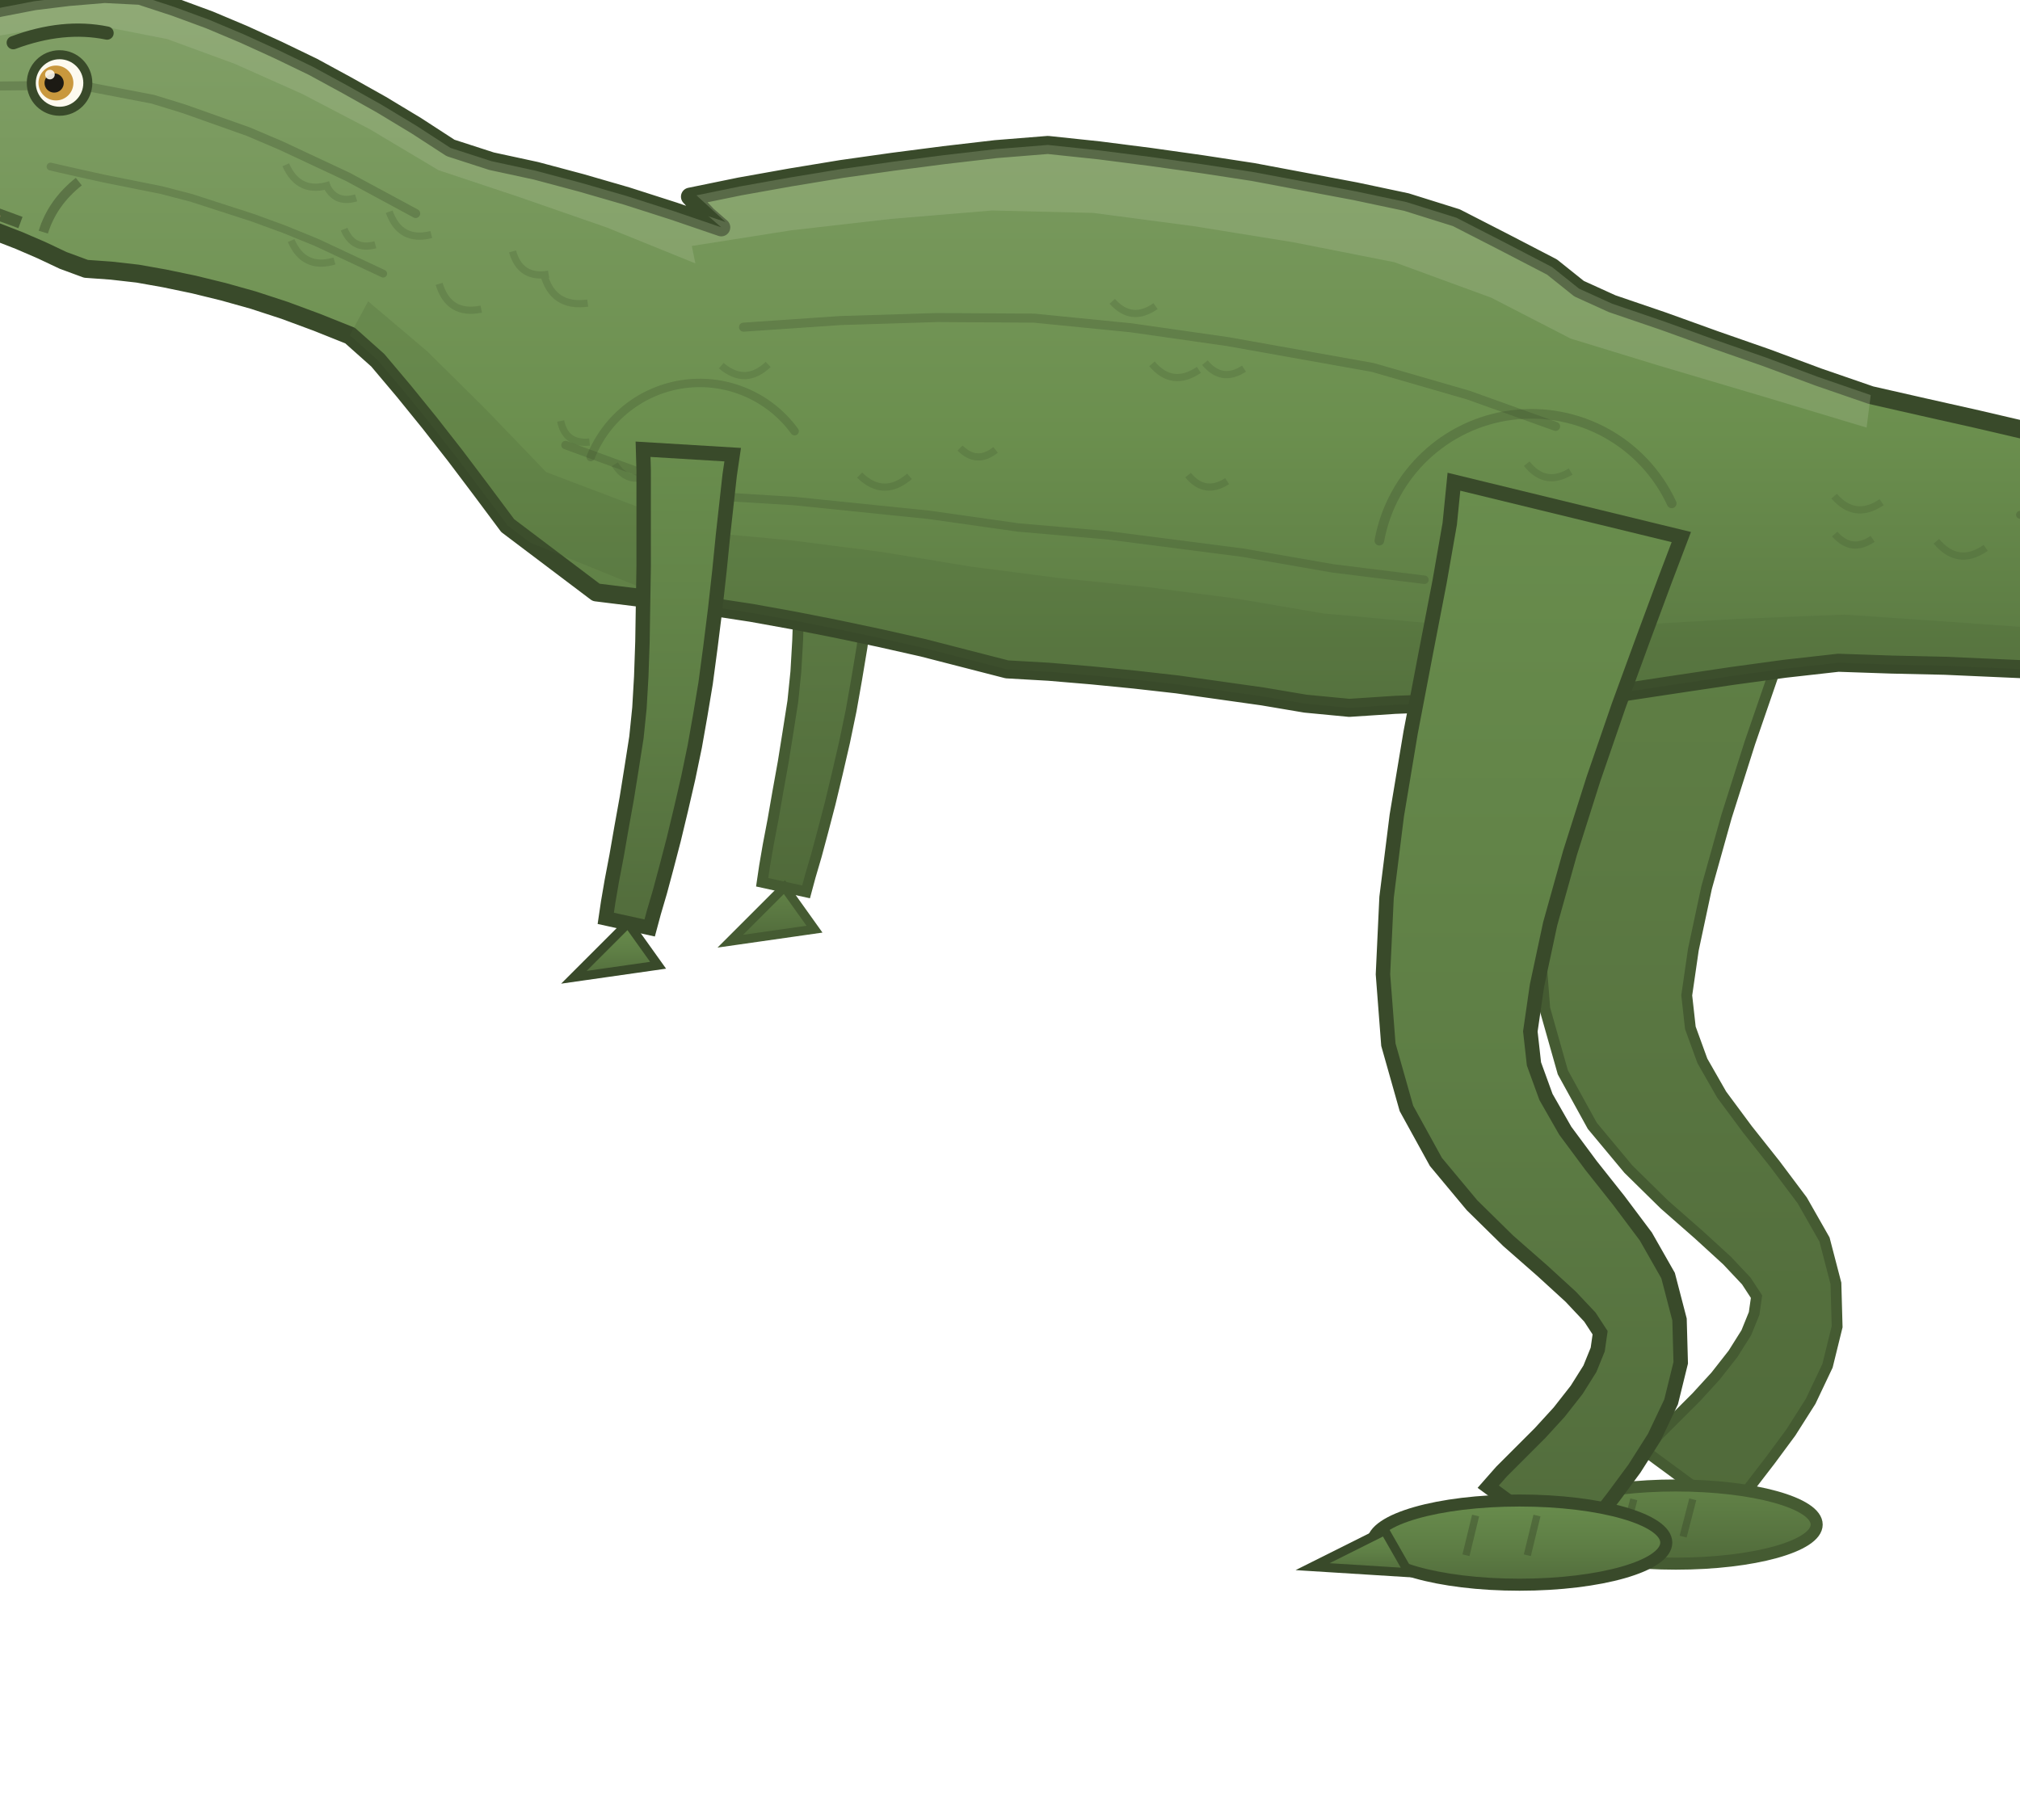
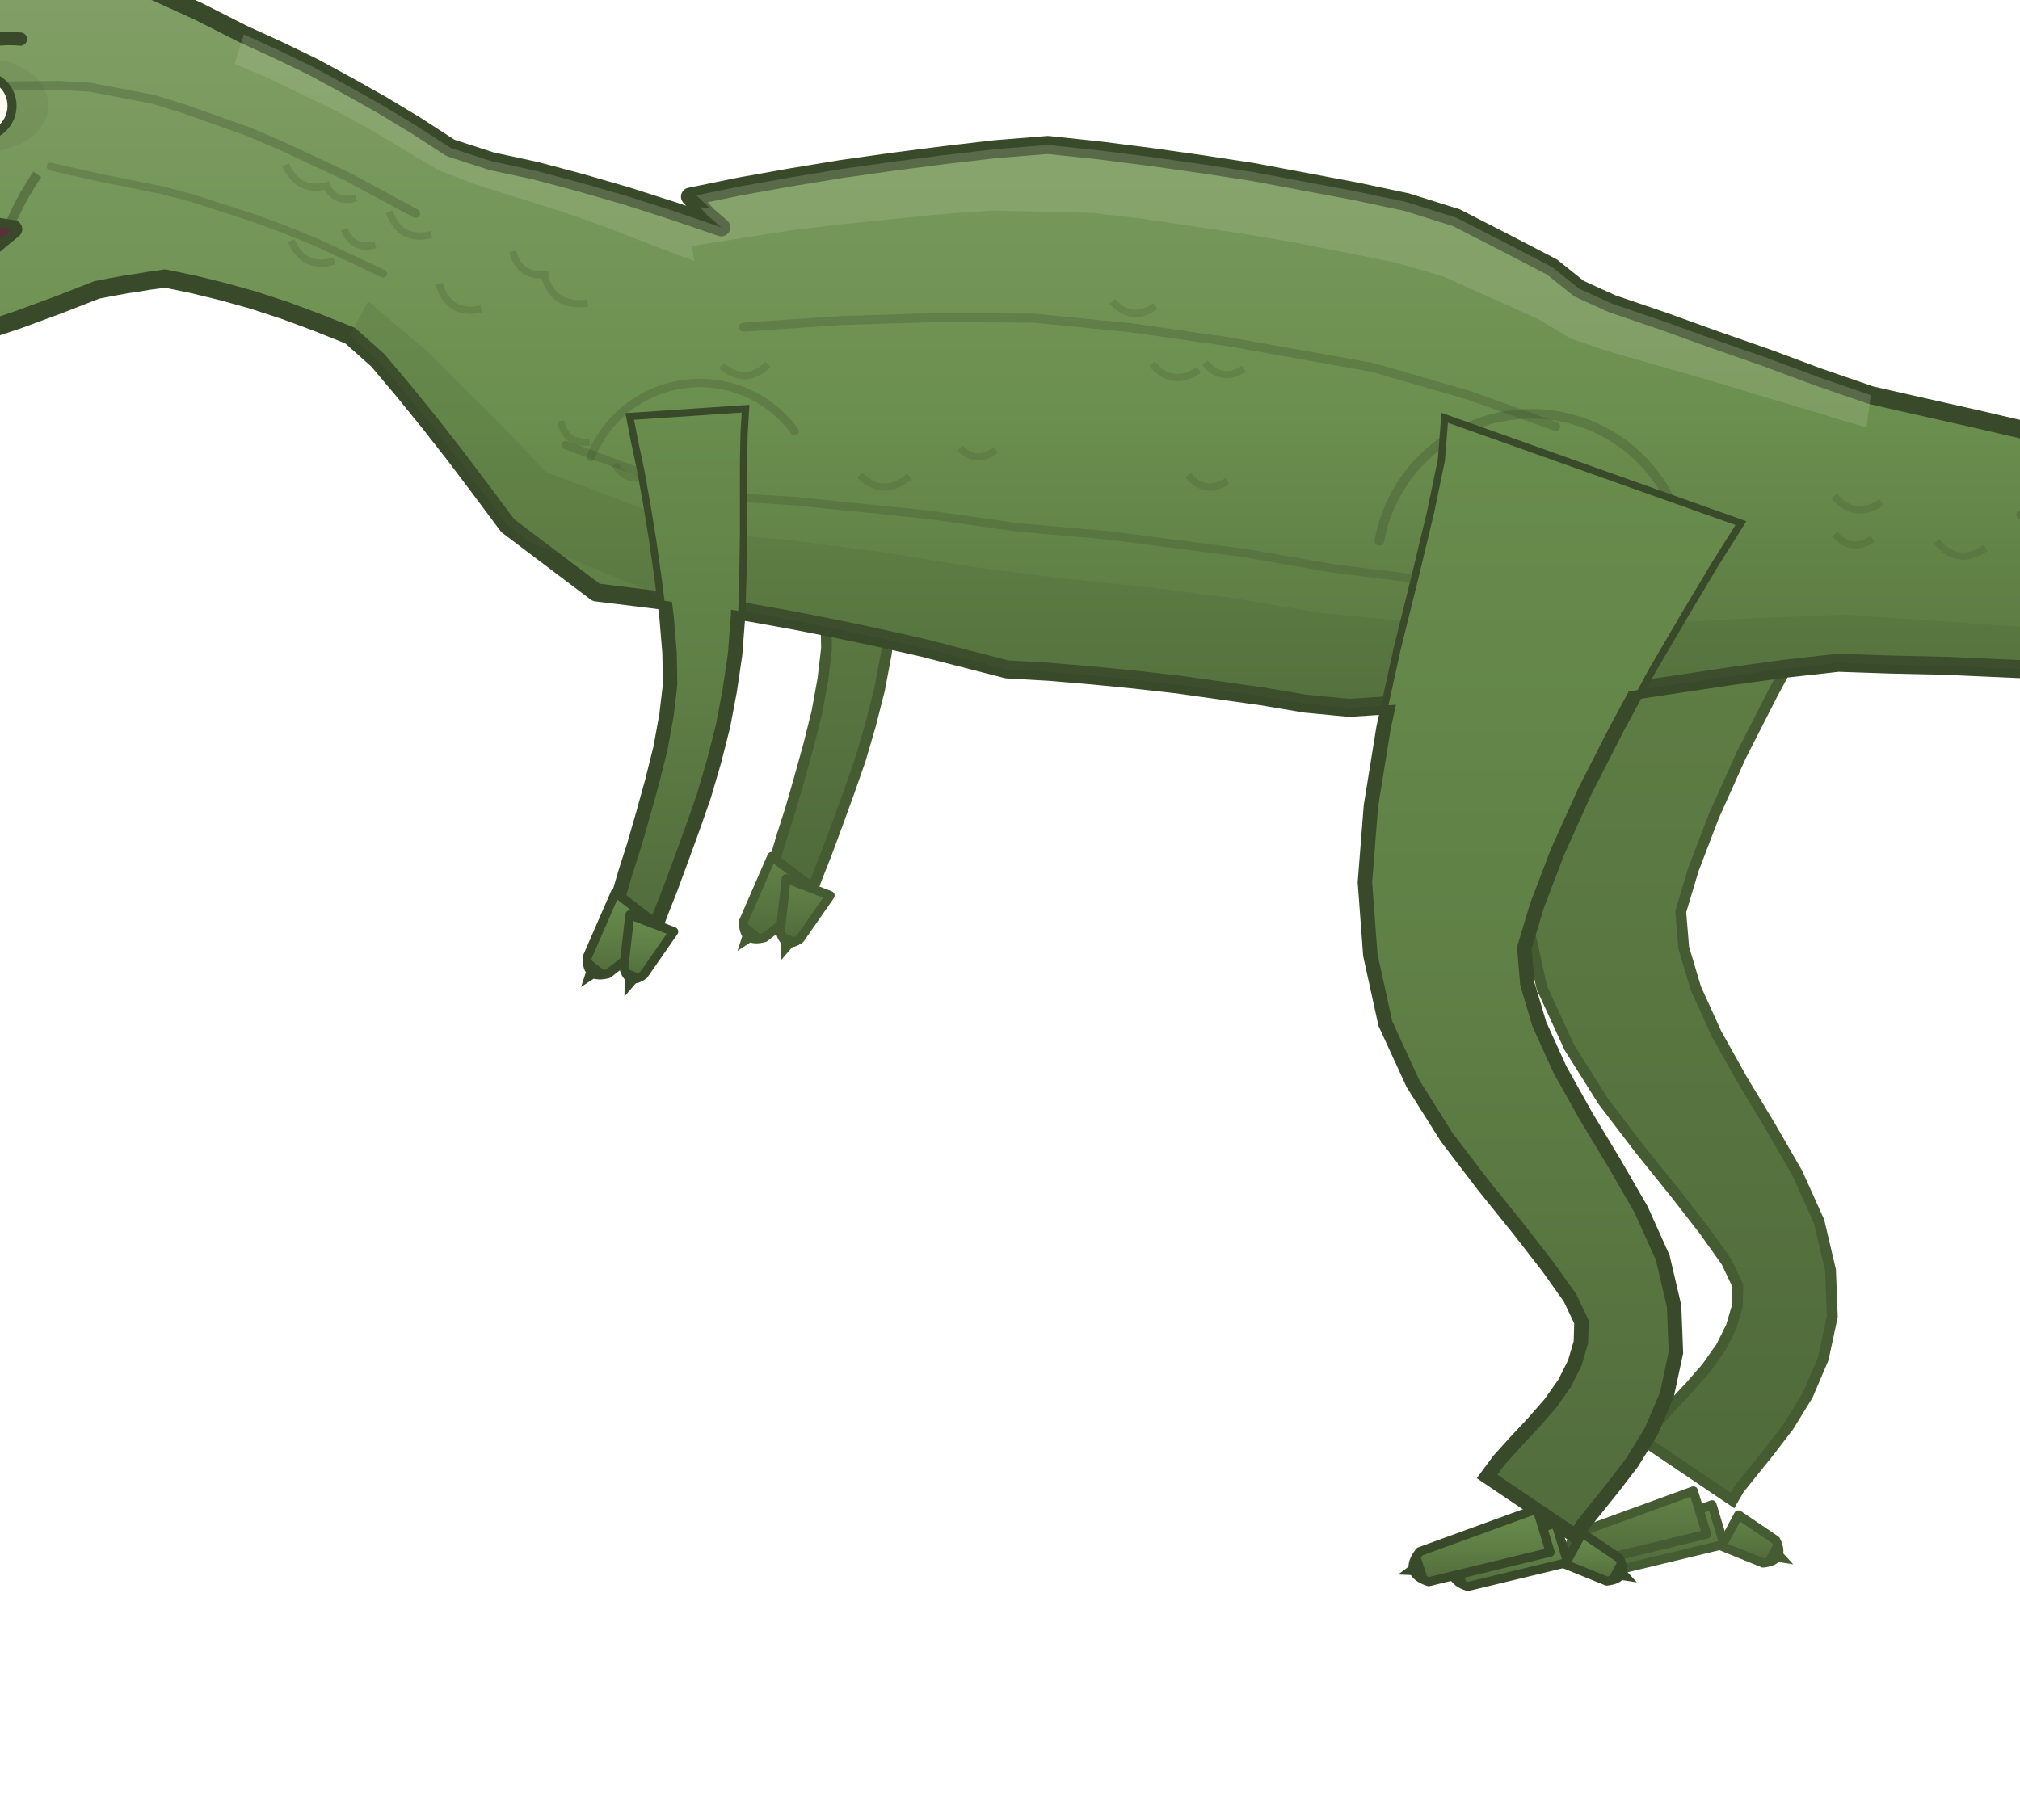
<svg xmlns="http://www.w3.org/2000/svg" viewBox="248.4 207.5 335.8 302.5" role="img" aria-label="Allosaurus stance">
  <defs>
    <clipPath id="bod-part-allosaurus-stance">
-       <path d="M776.8 333.7L766.8 330.4L756.8 327.2L746.8 324.1L736.9 320.9L727.1 317.9L717.3 314.9L707.6 312L697.9 309.1L688.3 306.3L678.7 303.5L669.2 300.8L659.8 298.2L650.4 295.6L641 293.1L631.7 290.7L622.5 288.3L613.3 286L604.2 283.7L595.1 281.5L586.1 279.3L577.1 277.2L568.2 275.2L559.4 273.2L550.7 270.2L542.1 267L533.5 264L524.9 260.9L516.4 258L510.9 255.5L506.4 251.9L498.5 247.8L490.5 243.7L482.2 241.1L473.7 239.3L465.2 237.7L456.7 236.1L448.2 234.8L439.7 233.6L431.1 232.5L422.6 231.6L413.9 232.3L405.3 233.3L396.8 234.4L388.3 235.6L379.8 237L371.4 238.5L363.1 240.2L366 243.3L368.3 245.3L360.4 242.6L352.6 240.1L345 237.9L337.5 235.9L330.1 234.3L323.3 232.1L317.6 228.4L311.8 224.9L306.1 221.7L300.4 218.6L294.6 215.8L288.9 213.2L283.2 210.8L277.5 208.7L271.7 206.8L265.8 206.5L259.8 207L254.1 207.7L248.4 208.8L243 210.1L237.7 211.7L232.6 213.5L227.8 215.6L223.1 218L218.7 220.6L214.5 223.4L210.5 226.4L207 229.5L213.6 243L217.8 242.3L221.7 242L225.6 241.9L229.5 242.1L233.2 242.5L237 243.1L240.7 243.9L244.3 244.9L248 246.1L251.6 247.5L255.3 249.1L258.9 250.8L262.7 252.2L266.9 252.5L271.3 253L275.8 253.8L280.6 254.8L285.5 256L290.5 257.4L295.7 259.1L301.1 261.1L306.6 263.3L311.2 267.4L315.5 272.5L319.8 277.8L324.1 283.3L328.4 289L332.8 294.9L347.5 306L366.1 308.3L373.3 309.4L380.5 310.7L387.6 312.1L394.7 313.6L401.8 315.2L408.8 317L415.8 318.8L422.8 319.2L429.9 319.8L437 320.5L444.1 321.3L451.2 322.3L458.3 323.3L465.4 324.5L472.7 325.2L480.3 324.7L488 324.4L499.1 324.9L510.5 323.9L519 322.5L527.6 321.2L536.3 319.9L545.1 318.7L554 317.7L562.8 318L571.7 318.2L580.7 318.6L589.7 319L598.8 319.5L608 320L617.3 320.6L626.6 321.2L636.1 322L645.6 322.7L655.1 323.6L664.8 324.5L674.5 325.5L684.3 326.5L694.1 327.6L704.1 328.7L714.1 330L724.2 331.2L734.3 332.6L744.6 334L754.9 335.5L765.2 337L775.7 338.6Z" />
+       <path d="M776.8 333.7L766.8 330.4L756.8 327.2L746.8 324.1L736.9 320.9L727.1 317.9L717.3 314.9L707.6 312L697.9 309.1L688.3 306.3L678.7 303.5L669.2 300.8L659.8 298.2L650.4 295.6L641 293.1L631.7 290.7L622.5 288.3L613.3 286L604.2 283.7L595.1 281.5L586.1 279.3L577.1 277.2L568.2 275.2L559.4 273.2L550.7 270.2L542.1 267L533.5 264L524.9 260.9L516.4 258L510.9 255.5L506.4 251.9L498.5 247.8L490.5 243.7L482.2 241.1L473.7 239.3L465.2 237.7L456.7 236.1L448.2 234.8L439.7 233.6L431.1 232.5L422.6 231.6L413.9 232.3L405.3 233.3L396.8 234.4L388.3 235.6L379.8 237L371.4 238.5L363.1 240.2L366 243.3L368.3 245.3L360.4 242.6L352.6 240.1L345 237.9L337.5 235.9L330.1 234.3L323.3 232.1L317.6 228.4L311.8 224.9L306.1 221.7L300.4 218.6L294.6 215.8L288.9 213.2L281.4 209.4L274.6 206.3L268.7 204L263.6 202.4L259.3 201.5L255.8 201.3L252.8 201.1L250 201.4L247.5 202L245.3 203.2L243.2 204.7L241.4 206.8L239.8 209.5L238 212.1L236 214.6L233.9 216.8L231.7 218.9L229.3 220.9L226.1 222.5L223.1 224.1L220.3 225.7L217.7 227.2L215.3 228.8L213 230.3L211.1 231.5L209.5 232.7L208.3 233.9L207.5 235.1L207 236.3L207 237.6L208.1 239.3L209.4 240.7L210.9 241.8L212.7 242.5L214.7 242.9L216.9 243L222.9 243.1L228.8 243.3L234.5 243.7L240.1 244.2L245.5 244.8L250.6 245.6L245.4 249.9L240.1 253.8L234.7 257.3L229.3 260.4L223.8 263.1L218.3 265.3L217.2 266.4L216.6 267.3L216.7 268.2L217.2 268.9L218.4 269.6L220.1 270.1L228.4 267.8L236.5 265.5L244.1 263.1L251.3 260.7L258.1 258.2L264.5 255.7L267.1 255.2L269.3 254.8L271.3 254.5L273.1 254.2L274.6 254L275.8 253.8L275.8 253.8L280.6 254.8L285.5 256L290.5 257.4L295.7 259.1L301.1 261.1L306.6 263.3L311.2 267.4L315.5 272.5L319.8 277.8L324.1 283.3L328.4 289L332.8 294.9L347.5 306L366.1 308.3L373.3 309.4L380.5 310.7L387.6 312.1L394.7 313.6L401.8 315.2L408.8 317L415.8 318.8L422.8 319.2L429.9 319.8L437 320.5L444.1 321.3L451.2 322.3L458.3 323.3L465.4 324.5L472.7 325.2L480.3 324.7L488 324.4L499.1 324.9L510.5 323.9L519 322.5L527.6 321.2L536.3 319.9L545.1 318.7L554 317.7L562.8 318L571.7 318.2L580.7 318.6L589.7 319L598.8 319.5L608 320L617.3 320.6L626.6 321.2L636.1 322L645.6 322.7L655.1 323.6L664.8 324.5L674.5 325.5L684.3 326.5L694.1 327.6L704.1 328.7L714.1 330L724.2 331.2L734.3 332.6L744.6 334L754.9 335.5L765.2 337L775.7 338.6Z" />
    </clipPath>
    <linearGradient id="gb-part-allosaurus-stance" x1="0" y1="0" x2="0" y2="1">
      <stop offset="0" stop-color="#82a068" />
      <stop offset="0.55" stop-color="#6b8f4e" />
      <stop offset="1" stop-color="#536f3d" />
    </linearGradient>
    <linearGradient id="gl-part-allosaurus-stance" x1="0" y1="0" x2="0" y2="1">
      <stop offset="0" stop-color="#698d4d" />
      <stop offset="0.55" stop-color="#5e7e45" />
      <stop offset="1" stop-color="#526c3c" />
    </linearGradient>
    <linearGradient id="gf-part-allosaurus-stance" x1="0" y1="0" x2="0" y2="1">
      <stop offset="0" stop-color="#628347" />
      <stop offset="0.55" stop-color="#597641" />
      <stop offset="1" stop-color="#506a3a" />
    </linearGradient>
  </defs>
-   <path d="M516.1 281.6L515.4 288.6L513.7 298.3L511.4 310.2L508.9 323.3L506.6 337.1L504.9 350.7L504.3 363.5L505.2 375.2L508.2 385.8L513.1 394.7L519.1 401.9L525.1 407.8L530.8 412.8L535.5 417.1L538.7 420.5L540.4 423.1L540 425.9L538.7 429.1L536.5 432.6L533.6 436.3L530.4 439.8L527.1 443.1L524 446.2L521.8 448.7L536.2 459.3L537.5 457.1L539.7 454.2L542.7 450.3L546.1 445.7L549.4 440.5L552.2 434.6L553.8 428.1L553.6 420.9L551.7 413.6L548 407.1L543.5 401.1L538.9 395.3L534.6 389.5L531.4 383.9L529.4 378.4L528.8 373L529.9 365.4L532.1 355.1L535.4 343.3L539.3 331L543.5 318.8L547.6 307.6L551.2 297.9L553.9 290.8Z" fill="url(#gf-part-allosaurus-stance)" stroke="#455b32" stroke-width="1.8" />
-   <ellipse cx="527" cy="461" rx="23.4" ry="6.5" fill="url(#gf-part-allosaurus-stance)" stroke="#455b32" stroke-width="2" />
-   <path d="M520 456.8L518.4 463M529.8 456.8L528.2 463" fill="none" stroke="#394a2a" stroke-width="1.2" opacity="0.45" />
-   <path d="M381.3 276.2L381.4 279.7L381.4 284.3L381.4 289.7L381.4 295.7L381.3 301.9L381.2 308.2L381 314L380.7 319.2L380.2 324.1L379.4 329.2L378.6 334.2L377.7 339.2L376.9 343.8L376.1 348L375.5 351.5L375.1 354.2L382.4 355.8L383.1 353.2L384.1 349.8L385.2 345.7L386.4 341.1L387.6 336.1L388.8 330.9L389.9 325.6L390.8 320.5L391.7 315.1L392.5 309.1L393.3 302.7L394 296.4L394.6 290.4L395.2 285L395.7 280.5L396.2 277.1Z" fill="url(#gf-part-allosaurus-stance)" stroke="#455b32" stroke-width="1.8" />
-   <path d="M378.8 355L369.8 364L383.8 362Z" fill="url(#gf-part-allosaurus-stance)" stroke="#455b32" stroke-width="1.5" />
-   <path d="M776.8 333.7L766.8 330.4L756.8 327.2L746.8 324.1L736.9 320.9L727.1 317.9L717.3 314.9L707.6 312L697.9 309.1L688.3 306.3L678.7 303.5L669.2 300.8L659.8 298.2L650.4 295.6L641 293.1L631.7 290.7L622.5 288.3L613.3 286L604.2 283.7L595.1 281.5L586.1 279.3L577.1 277.2L568.2 275.2L559.4 273.2L550.7 270.2L542.1 267L533.5 264L524.9 260.9L516.4 258L510.9 255.5L506.4 251.9L498.5 247.8L490.5 243.7L482.2 241.1L473.7 239.3L465.2 237.7L456.7 236.1L448.2 234.8L439.7 233.6L431.1 232.5L422.6 231.6L413.9 232.3L405.3 233.3L396.8 234.4L388.3 235.6L379.8 237L371.4 238.5L363.1 240.2L366 243.3L368.3 245.3L360.4 242.6L352.6 240.1L345 237.9L337.5 235.9L330.1 234.3L323.3 232.1L317.6 228.4L311.8 224.9L306.1 221.7L300.4 218.6L294.6 215.8L288.9 213.2L283.2 210.8L277.5 208.7L271.7 206.8L265.8 206.5L259.8 207L254.1 207.7L248.4 208.8L243 210.1L237.7 211.7L232.6 213.5L227.8 215.6L223.1 218L218.7 220.6L214.5 223.4L210.5 226.4L207 229.5L213.6 243L217.8 242.3L221.7 242L225.6 241.9L229.5 242.1L233.2 242.5L237 243.1L240.7 243.9L244.3 244.9L248 246.1L251.6 247.5L255.3 249.1L258.9 250.8L262.7 252.2L266.9 252.5L271.3 253L275.8 253.8L280.6 254.8L285.5 256L290.5 257.4L295.7 259.1L301.1 261.1L306.6 263.3L311.2 267.4L315.5 272.5L319.8 277.8L324.1 283.3L328.4 289L332.8 294.9L347.5 306L366.1 308.3L373.3 309.4L380.5 310.7L387.6 312.1L394.7 313.6L401.8 315.2L408.8 317L415.8 318.8L422.8 319.2L429.9 319.8L437 320.5L444.1 321.3L451.2 322.3L458.3 323.3L465.4 324.5L472.7 325.2L480.3 324.7L488 324.4L499.1 324.9L510.5 323.9L519 322.5L527.6 321.2L536.3 319.9L545.1 318.7L554 317.7L562.8 318L571.7 318.2L580.7 318.6L589.7 319L598.8 319.5L608 320L617.3 320.6L626.6 321.2L636.1 322L645.6 322.7L655.1 323.6L664.8 324.5L674.5 325.5L684.3 326.5L694.1 327.6L704.1 328.7L714.1 330L724.2 331.2L734.3 332.6L744.6 334L754.9 335.5L765.2 337L775.7 338.6Z" fill="url(#gb-part-allosaurus-stance)" stroke="#394a2a" stroke-width="3" stroke-linejoin="round" />
+   <path d="M515.1 271.8L514.6 278.1L512.8 286.8L510.2 297.6L507.2 309.7L504.4 322.5L502.3 335.5L501.3 348.2L502.2 360.3L504.7 371.7L509.3 381.7L514.9 390.6L521 398.6L526.8 405.8L531.7 412.1L535.4 417.3L537.3 421.3L537.2 424.7L536.2 428.1L534.5 431.5L532.1 434.9L529.3 438.1L526.4 441.2L523.6 444.3L521.6 447L536.4 457L537.5 455.1L539.5 452.6L542.4 449L545.7 444.7L548.9 439.5L551.5 433.4L553 426.4L552.7 418.7L550.8 410.6L547.2 402.6L542.7 394.8L538 387L533.7 379.3L530.3 371.8L528.3 365.1L527.8 359.1L529.9 352.1L533.3 343.2L537.8 333.2L543.1 322.8L548.6 312.6L554.1 303.2L559 295L562.9 288.8Z" fill="url(#gf-part-allosaurus-stance)" stroke="#455b32" stroke-width="1.8" />
+   <path d="M533 457.7L517 463.7Q514.4 467 518.4 468.3L535 464.3Z" fill="url(#gf-part-allosaurus-stance)" stroke="#455b32" stroke-width="1.5" stroke-linejoin="round" />
+   <path d="M517.2 464.5L513.4 467.3L518.1 467.5Z" fill="#455b32" />
+   <path d="M529.9 455.4L510.4 462.5Q507.6 466.1 511.9 467.5L532.1 462.6Z" fill="url(#gf-part-allosaurus-stance)" stroke="#455b32" stroke-width="1.5" stroke-linejoin="round" />
+   <path d="M510.6 463.5L506.8 466.3L511.6 466.5Z" fill="#455b32" />
+   <path d="M534.6 464.6L541.5 467.4Q545.3 467 543.6 463.6L537.4 459.4Z" fill="url(#gf-part-allosaurus-stance)" stroke="#455b32" stroke-width="1.5" stroke-linejoin="round" />
+   <path d="M541.8 466.9L546.5 467.6L543.3 464.1Z" fill="#455b32" />
+   <path d="M397.7 270.1L397.5 273.5L397.4 278.2L397.4 283.9L397.4 290.3L397.3 297L397.1 303.8L396.6 310.3L395.7 316.4L394.6 322.2L393.1 328.1L391.4 333.9L389.4 339.6L387.5 344.8L385.8 349.4L384.3 353.2L383.2 356.1L376.3 353.9L377.1 350.9L378.3 346.8L379.8 342.1L381.3 336.9L382.8 331.5L384.2 325.9L385.2 320.4L385.8 315.3L385.7 310L385.2 304L384.4 297.7L383.5 291.3L382.5 285.2L381.5 279.6L380.5 274.9L379.8 271.3Z" fill="url(#gf-part-allosaurus-stance)" stroke="#455b32" stroke-width="1.8" />
+   <path d="M376.7 349.9L372 360.7Q371.9 364.4 375.5 363.4L384.8 356.1Z" fill="url(#gf-part-allosaurus-stance)" stroke="#455b32" stroke-width="1.5" stroke-linejoin="round" />
+   <path d="M372.5 361L371 365.6L375 363Z" fill="#455b32" />
+   <path d="M379.1 353.6L378.1 362.4Q378.9 365.4 381.4 363.6L386.4 356.4Z" fill="url(#gf-part-allosaurus-stance)" stroke="#455b32" stroke-width="1.5" stroke-linejoin="round" />
+   <path d="M378.3 362.5L378.2 367.2L381.3 363.6Z" fill="#455b32" />
+   <path d="M776.8 333.7L766.8 330.4L756.8 327.2L746.8 324.1L736.9 320.9L727.1 317.9L717.3 314.9L707.6 312L697.9 309.1L688.3 306.3L678.7 303.5L669.2 300.8L659.8 298.2L650.4 295.6L641 293.1L631.7 290.7L622.5 288.3L613.3 286L604.2 283.7L595.1 281.5L586.1 279.3L577.1 277.2L568.2 275.2L559.4 273.2L550.7 270.2L542.1 267L533.5 264L524.9 260.9L516.4 258L510.9 255.5L506.4 251.9L498.5 247.8L490.5 243.7L482.2 241.1L473.7 239.3L465.2 237.7L456.7 236.1L448.2 234.8L439.7 233.6L431.1 232.5L422.6 231.6L413.9 232.3L405.3 233.3L396.8 234.4L388.3 235.6L379.8 237L371.4 238.5L363.1 240.2L366 243.3L368.3 245.3L360.4 242.6L352.6 240.1L345 237.9L337.5 235.9L330.1 234.3L323.3 232.1L317.6 228.4L311.8 224.9L306.1 221.7L300.4 218.6L294.6 215.8L288.9 213.2L281.4 209.4L274.6 206.3L268.7 204L263.6 202.4L259.3 201.5L255.8 201.3L252.8 201.1L250 201.4L247.5 202L245.3 203.2L243.2 204.7L241.4 206.8L239.8 209.5L238 212.1L236 214.6L233.9 216.8L231.7 218.9L229.3 220.9L226.1 222.5L223.1 224.1L220.3 225.7L217.7 227.2L215.3 228.8L213 230.3L211.1 231.5L209.5 232.7L208.3 233.9L207.5 235.1L207 236.3L207 237.6L208.1 239.3L209.4 240.7L210.9 241.8L212.7 242.5L214.7 242.9L216.9 243L222.9 243.1L228.8 243.3L234.5 243.7L240.1 244.2L245.5 244.8L250.6 245.6L245.4 249.9L240.1 253.8L234.7 257.3L229.3 260.4L223.8 263.1L218.3 265.3L217.2 266.4L216.6 267.3L216.7 268.2L217.2 268.9L218.4 269.6L220.1 270.1L228.4 267.8L236.5 265.5L244.1 263.1L251.3 260.7L258.1 258.2L264.5 255.7L267.1 255.2L269.3 254.8L271.3 254.5L273.1 254.2L274.6 254L275.8 253.8L275.8 253.8L280.6 254.8L285.5 256L290.5 257.4L295.7 259.1L301.1 261.1L306.6 263.3L311.2 267.4L315.5 272.5L319.8 277.8L324.1 283.3L328.4 289L332.8 294.9L347.5 306L366.1 308.3L373.3 309.4L380.5 310.7L387.6 312.1L394.7 313.6L401.8 315.2L408.8 317L415.8 318.8L422.8 319.2L429.9 319.8L437 320.5L444.1 321.3L451.2 322.3L458.3 323.3L465.4 324.5L472.7 325.2L480.3 324.7L488 324.4L499.1 324.9L510.5 323.9L519 322.5L527.6 321.2L536.3 319.9L545.1 318.7L554 317.7L562.8 318L571.7 318.2L580.7 318.6L589.7 319L598.8 319.5L608 320L617.3 320.6L626.6 321.2L636.1 322L645.6 322.7L655.1 323.6L664.8 324.5L674.5 325.5L684.3 326.5L694.1 327.6L704.1 328.7L714.1 330L724.2 331.2L734.3 332.6L744.6 334L754.9 335.5L765.2 337L775.7 338.6Z" fill="url(#gb-part-allosaurus-stance)" stroke="#394a2a" stroke-width="3" stroke-linejoin="round" />
  <g clip-path="url(#bod-part-allosaurus-stance)">
    <path d="M744.5 334.2L724.1 331.5L704 329.1L684.2 326.9L664.7 325L645.5 323.3L626.5 321.8L607.9 320.7L589.6 319.7L571.6 319.1L553.9 318.6L536.2 321L518.9 323.7L498.8 326.3L479.9 326.3L465.1 326.2L450.9 324L436.7 322.2L422.6 321L408.7 318.7L394.7 315.2L380.5 312.2L366.1 309.7L332 295.9L323.5 284.2L315.1 273.2L306.2 263.9L309.6 257.6L319.4 265.9L329.2 275.6L339.2 286L365.5 296L380.4 297.4L395.1 299.3L409.7 301.7L424.3 303.6L439 305.1L453.7 307L468.4 309.5L483.6 310.9L501.2 312.4L520.1 311.4L537.4 310.4L555 309.7L572.7 310.9L590.7 312.2L609 313.9L627.6 315.7L646.4 317.9L665.6 320.2L685 322.9L704.7 325.7L724.7 328.8L745 332.2Z" fill="#475d34" opacity="0.2" />
-     <path d="M559.5 272.3L542.2 266L525 259.7L511.2 254.1L498.8 246.2L482.5 239.4L465.5 236L448.4 233.1L431.3 230.8L414.1 230.6L396.8 232.8L379.8 235.5L363 238.9L369 244.4L353.2 239.2L337.9 235.2L323.7 231.4L312.1 224.2L300.7 217.9L289.2 212.4L277.7 207.8L265.9 205.6L254.1 206.9L243 209.4L232.6 212.9L223 217.5L214.4 223L215.4 225.6L223.9 220.9L233.2 217.1L243.1 214.3L253.8 212.5L265 211.8L276.2 214L287.4 218.1L298.6 223.1L309.9 229L321.3 235.8L334.8 240.3L349.2 245.3L364 251.3L363.4 248.4L379.9 245.8L396.5 243.9L413.3 242.5L430.1 242.9L446.8 245.1L463.5 247.8L480.2 251.1L496.3 257L509.5 263.8L524.2 268.3L541.4 273.4L558.7 278.6Z" fill="#b4c59f" opacity="0.26" />
+     <path d="M559.5 272.3L542.2 266L533.6 262.8L516.5 256.7L511.2 254.1L506.8 250.5L490.9 242.1L482.5 239.4L465.5 236L457 234.4L439.9 231.8L431.3 230.8L414.1 230.6L405.4 231.6L388.3 234.1L379.8 235.5L363 238.9L366.4 242.1L361 241.7L353.2 239.2L345.5 237.1L330.5 233.6L323.7 231.4L312.1 224.2L306.4 220.9L294.9 215L289.2 212.4L287.4 218.1L293 220.5L304.2 225.9L309.9 229L321.3 235.8L327.8 238.3L341.9 242.7L349.2 245.3L356.6 248.2L363.8 250.9L363.4 248.4L379.9 245.8L388.2 244.8L404.9 243.1L413.3 242.5L430.1 242.9L438.5 243.9L455.2 246.4L463.5 247.8L480.2 251.1L488.4 253.5L504.2 260.6L509.5 263.8L515.7 265.9L532.8 270.8L541.4 273.4L558.7 278.6Z" fill="#b4c59f" opacity="0.26" />
  </g>
  <g clip-path="url(#bod-part-allosaurus-stance)">
    <g fill="none" stroke="#394a2a" stroke-width="1.2" opacity="0.2">
      <path d="M328.4 258.9Q323 260 321.4 254.7" />
      <path d="M346.4 281Q342.4 281.4 341.6 277.5" />
      <path d="M310.8 248.2Q307.1 249.2 305.6 245.6" />
      <path d="M399.6 286.7Q395.3 290.4 391.3 286.5" />
      <path d="M413.9 282.3Q410.8 284.8 408 282" />
      <path d="M561.2 291Q556.8 294 553.3 290" />
      <path d="M447.7 269Q443.3 272 439.9 268" />
      <path d="M356.5 286.4Q352.8 288.2 350.6 284.7" />
      <path d="M516.2 306.3Q511.8 309.6 508 305.5" />
      <path d="M307.6 240.4Q304 241.5 302.5 238" />
      <path d="M303.3 238.2Q298.1 239.9 295.9 234.9" />
      <path d="M376.1 268.1Q372.3 271.7 368.3 268.3" />
      <path d="M320.1 246.5Q314.9 247.8 313.1 242.7" />
      <path d="M455.2 268.8Q451.5 271.2 448.7 267.8" />
      <path d="M452.4 287.5Q448.7 289.9 445.9 286.5" />
      <path d="M440.5 258.4Q436.5 261.2 433.3 257.6" />
      <path d="M304 250.9Q298.9 252.4 296.8 247.5" />
      <path d="M578.5 298.6Q573.9 301.8 570.3 297.5" />
      <path d="M339.6 253.1Q334.9 253.9 333.6 249.3" />
      <path d="M509.5 285.9Q505.3 288.5 502.2 284.6" />
      <path d="M346.1 257.9Q340.3 258.7 338.8 253.1" />
      <path d="M559.7 297.1Q556.2 299.5 553.4 296.3" />
    </g>
    <g fill="none" stroke="#394a2a" stroke-linecap="round">
      <path d="M317.5 243L306.2 236.9L295.1 231.7L289.7 229.4L279 225.6L273.8 224L263.4 222L258.2 221.7L248.3 221.8L243.5 222.3" stroke-width="1.5" opacity="0.3" />
      <path d="M312.1 253L301 247.8L295.6 245.6L290.4 243.7L280.2 240.4L275.2 239.1L265.7 237.2L261.2 236.2L256.8 235.2" stroke-width="1.3" opacity="0.26" />
      <path d="M507 278.4L492.5 273.2L476.6 268.6L452.5 264.3L436.4 262L420.3 260.4L404.2 260.3L388.1 260.8L372 261.9" stroke-width="1.5" opacity="0.28" />
      <path d="M485.2 303.9L469.9 302L455 299.4L432.5 296.5L417.6 295.2L402.8 293.1L380.3 290.8L365.3 289.9L342.4 281.5" stroke-width="1.4" opacity="0.26" />
      <path d="M736 325L716.2 320.2L696.6 315.6L677.2 311.2L658.1 307.1L639.3 303.2L620.7 299.6L602.3 296.2L584.2 293.1" stroke-width="1.3" opacity="0.28" />
      <path d="M725.2 326.6L705.3 322.9L685.7 319.4L676 317.8L656.7 314.7L637.8 311.9L628.4 310.5L609.9 308.1L600.7 306.9" stroke-width="1.3" opacity="0.24" />
      <path d="M477.7 297.4A25.7 25.7 0 0 1 526.3 291.2" stroke-width="1.6" opacity="0.3" />
      <path d="M346.6 283.5A19.5 19.5 0 0 1 380.5 279.2" stroke-width="1.4" opacity="0.26" />
    </g>
  </g>
-   <path d="M251.8 244.5L248 243.1L240.4 240.9L236.5 240.1L228.7 239.2L224.7 239.1L216.5 239.6" fill="none" stroke="#394a2a" stroke-width="2" opacity="0.7" />
-   <path d="M255.6 246.1Q257.1 241.2 261.5 237.7" fill="none" stroke="#394a2a" stroke-width="1.6" opacity="0.45" />
-   <path d="M219.3 228.6Q216 227.1 214.5 230.5" fill="none" stroke="#394a2a" stroke-width="1.6" opacity="0.75" />
+   <path d="M250.6 245.6L245.5 244.8L240.1 244.2L234.5 243.7L228.8 243.3L222.9 243.1L216.9 243L214.7 242.9L212.7 242.5L210.9 241.8L209.4 240.7L208.1 239.3L207 237.6L220.5 264.2L224.7 262.1L229.2 259.7L234.1 256.8L239.3 253.5L244.8 249.7L250.6 245.6Z" fill="#5a3138" />
+   <path d="M249.7 245.7Q251.6 240.9 254.6 236.5" fill="none" stroke="#394a2a" stroke-width="1.6" opacity="0.45" />
+   <path d="M220.3 230.4Q217.4 228.1 215.1 231" fill="none" stroke="#394a2a" stroke-width="1.6" opacity="0.75" />
  <g opacity="1">
-     <path d="M248 243.6L246.1 250L244.2 242.4Z" fill="#f6f2e4" stroke="#8a7a52" stroke-width="0.8" />
-     <path d="M240.4 241.4L238.5 246.1L236.6 240.6Z" fill="#f6f2e4" stroke="#8a7a52" stroke-width="0.8" />
-     <path d="M236.6 240.6L232.7 247.1L228.8 239.7Z" fill="#f6f2e4" stroke="#8a7a52" stroke-width="0.8" />
-     <path d="M228.8 239.7L226.8 244.6L224.8 239.5Z" fill="#f6f2e4" stroke="#8a7a52" stroke-width="0.8" />
-     <path d="M220.8 239.6L218.8 246.8L216.7 240Z" fill="#f6f2e4" stroke="#8a7a52" stroke-width="0.8" />
+     <path d="M214.7 242.1L213.1 249.3L209.9 242.7Z" fill="#f6f2e4" stroke="#8a7a52" stroke-width="0.8" />
+     <path d="M221 242.7L219.2 248L216.3 243.3Z" fill="#f6f2e4" stroke="#8a7a52" stroke-width="0.8" />
+     <path d="M227.5 242.9L225.9 250.1L222.7 243.5Z" fill="#f6f2e4" stroke="#8a7a52" stroke-width="0.8" />
+     <path d="M233.9 243.2L232.1 248.5L229.1 243.8Z" fill="#f6f2e4" stroke="#8a7a52" stroke-width="0.8" />
+     <path d="M240.3 243.7L238.7 251L235.5 244.3Z" fill="#f6f2e4" stroke="#8a7a52" stroke-width="0.8" />
+     <path d="M243.7 252.4L241.1 247.8L239.7 252.9Z" fill="#f6f2e4" stroke="#8a7a52" stroke-width="0.8" />
+     <path d="M237.4 256.7L234.9 253L233.4 257.1Z" fill="#f6f2e4" stroke="#8a7a52" stroke-width="0.8" />
+     <path d="M230.8 260.5L228.2 255.8L226.8 260.9Z" fill="#f6f2e4" stroke="#8a7a52" stroke-width="0.8" />
  </g>
-   <circle cx="258.3" cy="221.3" r="4.7" fill="#fdfaef" stroke="#394a2a" stroke-width="1.5" />
-   <circle cx="257.7" cy="221.3" r="2.9" fill="#c9983d" />
-   <circle cx="257.4" cy="221.3" r="1.6" fill="#1c1a14" />
-   <circle cx="256.7" cy="219.9" r="0.8" fill="#fdfaef" opacity="0.9" />
-   <path d="M266.2 213Q258.9 211.5 250.6 214.6" fill="none" stroke="#394a2a" stroke-width="2.2" stroke-linecap="round" />
-   <path d="M490.1 287.6L489.4 294.6L487.7 304.3L485.4 316.2L482.9 329.3L480.6 343.1L478.9 356.7L478.3 369.5L479.2 381.2L482.2 391.8L487.1 400.7L493.1 407.9L499.1 413.8L504.8 418.8L509.5 423.1L512.7 426.5L514.4 429.1L514 431.9L512.7 435.1L510.5 438.6L507.6 442.3L504.4 445.8L501.1 449.1L498 452.2L495.8 454.7L510.2 465.3L511.5 463.1L513.7 460.2L516.7 456.3L520.1 451.7L523.4 446.5L526.2 440.6L527.8 434.1L527.6 426.9L525.7 419.6L522 413.1L517.5 407.1L512.9 401.3L508.6 395.5L505.4 389.9L503.4 384.4L502.8 379L503.9 371.4L506.1 361.1L509.4 349.3L513.3 337L517.5 324.8L521.6 313.6L525.2 303.9L527.9 296.8Z" fill="url(#gl-part-allosaurus-stance)" stroke="#394a2a" stroke-width="2.4" />
-   <ellipse cx="501" cy="464" rx="24.4" ry="7" fill="url(#gl-part-allosaurus-stance)" stroke="#394a2a" stroke-width="2" />
-   <path d="M493.7 459.5L492.1 466.1M503.9 459.5L502.3 466.1" fill="none" stroke="#394a2a" stroke-width="1.2" opacity="0.45" />
-   <path d="M478.6 462L466.6 468L482.6 469Z" fill="url(#gl-part-allosaurus-stance)" stroke="#394a2a" stroke-width="1.5" />
-   <path d="M355.3 282.2L355.4 285.7L355.4 290.3L355.4 295.7L355.4 301.7L355.3 307.9L355.2 314.2L355 320L354.7 325.2L354.2 330.1L353.4 335.2L352.6 340.2L351.7 345.2L350.9 349.8L350.1 354L349.5 357.5L349.1 360.2L356.4 361.8L357.1 359.2L358.1 355.8L359.2 351.7L360.4 347.1L361.6 342.1L362.8 336.9L363.9 331.6L364.8 326.5L365.7 321.1L366.5 315.1L367.3 308.7L368 302.4L368.6 296.4L369.2 291L369.7 286.5L370.2 283.1Z" fill="url(#gl-part-allosaurus-stance)" stroke="#394a2a" stroke-width="2.4" />
-   <path d="M352.8 361L343.8 370L357.8 368Z" fill="url(#gl-part-allosaurus-stance)" stroke="#394a2a" stroke-width="1.5" />
+   <ellipse cx="246.1" cy="225" rx="10.3" ry="7.7" fill="#394a2a" opacity="0.1" />
+   <circle cx="245.3" cy="225.1" r="5.1" fill="#fdfaef" stroke="#394a2a" stroke-width="1.5" />
+   <circle cx="244.7" cy="225.1" r="3.2" fill="#c9983d" />
+   <circle cx="244.4" cy="225.1" r="1.7" fill="#1c1a14" />
+   <circle cx="243.6" cy="223.5" r="0.8" fill="#fdfaef" opacity="0.9" />
+   <path d="M251.8 214Q243.4 213.2 234.9 219.8" fill="none" stroke="#394a2a" stroke-width="2.2" stroke-linecap="round" />
+   <path d="M489.1 277.8L488.6 284.1L486.8 292.8L484.2 303.6L481.2 315.7L478.4 328.5L476.3 341.5L475.3 354.2L476.2 366.3L478.7 377.7L483.3 387.7L488.9 396.6L495 404.6L500.8 411.8L505.7 418.1L509.4 423.3L511.3 427.3L511.2 430.7L510.2 434.1L508.5 437.5L506.1 440.9L503.3 444.1L500.4 447.2L497.6 450.3L495.6 453L510.4 463L511.5 461.1L513.5 458.6L516.4 455L519.7 450.7L522.9 445.5L525.5 439.4L527 432.4L526.7 424.7L524.8 416.6L521.2 408.6L516.7 400.8L512 393L507.7 385.3L504.3 377.8L502.3 371.1L501.8 365.1L503.9 358.1L507.3 349.2L511.8 339.2L517.1 328.8L522.6 318.6L528.1 309.2L533 301L536.9 294.8Z" fill="url(#gl-part-allosaurus-stance)" stroke="#394a2a" stroke-width="2.4" />
+   <g clip-path="url(#bod-part-allosaurus-stance)">
+     <path d="M489.1 277.8L488.6 284.1L486.8 292.8L484.2 303.6L481.2 315.7L478.4 328.5L476.3 341.5L475.3 354.2L476.2 366.3L478.7 377.7L483.3 387.7L488.9 396.6L495 404.6L500.8 411.8L505.7 418.1L509.4 423.3L511.3 427.3L511.2 430.7L510.2 434.1L508.5 437.5L506.1 440.9L503.3 444.1L500.4 447.2L497.6 450.3L495.6 453L510.4 463L511.5 461.1L513.5 458.6L516.4 455L519.7 450.7L522.9 445.5L525.5 439.4L527 432.4L526.7 424.7L524.8 416.6L521.2 408.6L516.7 400.8L512 393L507.7 385.3L504.3 377.8L502.3 371.1L501.8 365.1L503.9 358.1L507.3 349.2L511.8 339.2L517.1 328.8L522.6 318.6L528.1 309.2L533 301L536.9 294.8Z" fill="url(#gl-part-allosaurus-stance)" />
+   </g>
+   <path d="M507 460.7L491 466.7Q488.4 470 492.4 471.3L509 467.3Z" fill="url(#gl-part-allosaurus-stance)" stroke="#394a2a" stroke-width="1.5" stroke-linejoin="round" />
+   <path d="M491.2 467.5L487.4 470.3L492.1 470.5Z" fill="#394a2a" />
+   <path d="M503.9 458.4L484.4 465.5Q481.6 469.1 485.9 470.5L506.1 465.6Z" fill="url(#gl-part-allosaurus-stance)" stroke="#394a2a" stroke-width="1.5" stroke-linejoin="round" />
+   <path d="M484.6 466.5L480.8 469.3L485.6 469.5Z" fill="#394a2a" />
+   <path d="M508.6 467.6L515.5 470.4Q519.3 470 517.6 466.6L511.4 462.4Z" fill="url(#gl-part-allosaurus-stance)" stroke="#394a2a" stroke-width="1.5" stroke-linejoin="round" />
+   <path d="M515.8 469.9L520.5 470.6L517.3 467.1Z" fill="#394a2a" />
+   <path d="M371.7 276.1L371.5 279.5L371.4 284.2L371.4 289.9L371.4 296.3L371.3 303L371.1 309.8L370.6 316.3L369.7 322.4L368.6 328.2L367.1 334.1L365.4 339.9L363.4 345.6L361.5 350.8L359.8 355.4L358.3 359.2L357.2 362.1L350.3 359.9L351.1 356.9L352.3 352.8L353.8 348.1L355.3 342.9L356.8 337.5L358.2 331.9L359.2 326.4L359.8 321.3L359.7 316L359.2 310L358.4 303.7L357.5 297.3L356.5 291.2L355.5 285.6L354.5 280.9L353.8 277.3Z" fill="url(#gl-part-allosaurus-stance)" stroke="#394a2a" stroke-width="2.4" />
+   <g clip-path="url(#bod-part-allosaurus-stance)">
+     <path d="M371.7 276.1L371.5 279.5L371.4 284.2L371.4 289.9L371.4 296.3L371.3 303L371.1 309.8L370.6 316.3L369.7 322.4L368.6 328.2L367.1 334.1L365.4 339.9L363.4 345.6L361.5 350.8L359.8 355.4L358.3 359.2L357.2 362.1L350.3 359.9L351.1 356.9L352.3 352.8L353.8 348.1L355.3 342.9L356.8 337.5L358.2 331.9L359.2 326.4L359.8 321.3L359.7 316L359.2 310L358.4 303.7L357.5 297.3L356.5 291.2L355.5 285.6L354.5 280.9L353.8 277.3Z" fill="url(#gl-part-allosaurus-stance)" />
+   </g>
+   <path d="M350.7 355.9L346 366.7Q345.9 370.4 349.5 369.4L358.8 362.1Z" fill="url(#gl-part-allosaurus-stance)" stroke="#394a2a" stroke-width="1.5" stroke-linejoin="round" />
+   <path d="M346.5 367L345 371.6L349 369Z" fill="#394a2a" />
+   <path d="M353.1 359.6L352.1 368.4Q352.9 371.4 355.4 369.6L360.4 362.4Z" fill="url(#gl-part-allosaurus-stance)" stroke="#394a2a" stroke-width="1.5" stroke-linejoin="round" />
+   <path d="M352.3 368.5L352.2 373.2L355.3 369.6Z" fill="#394a2a" />
</svg>
